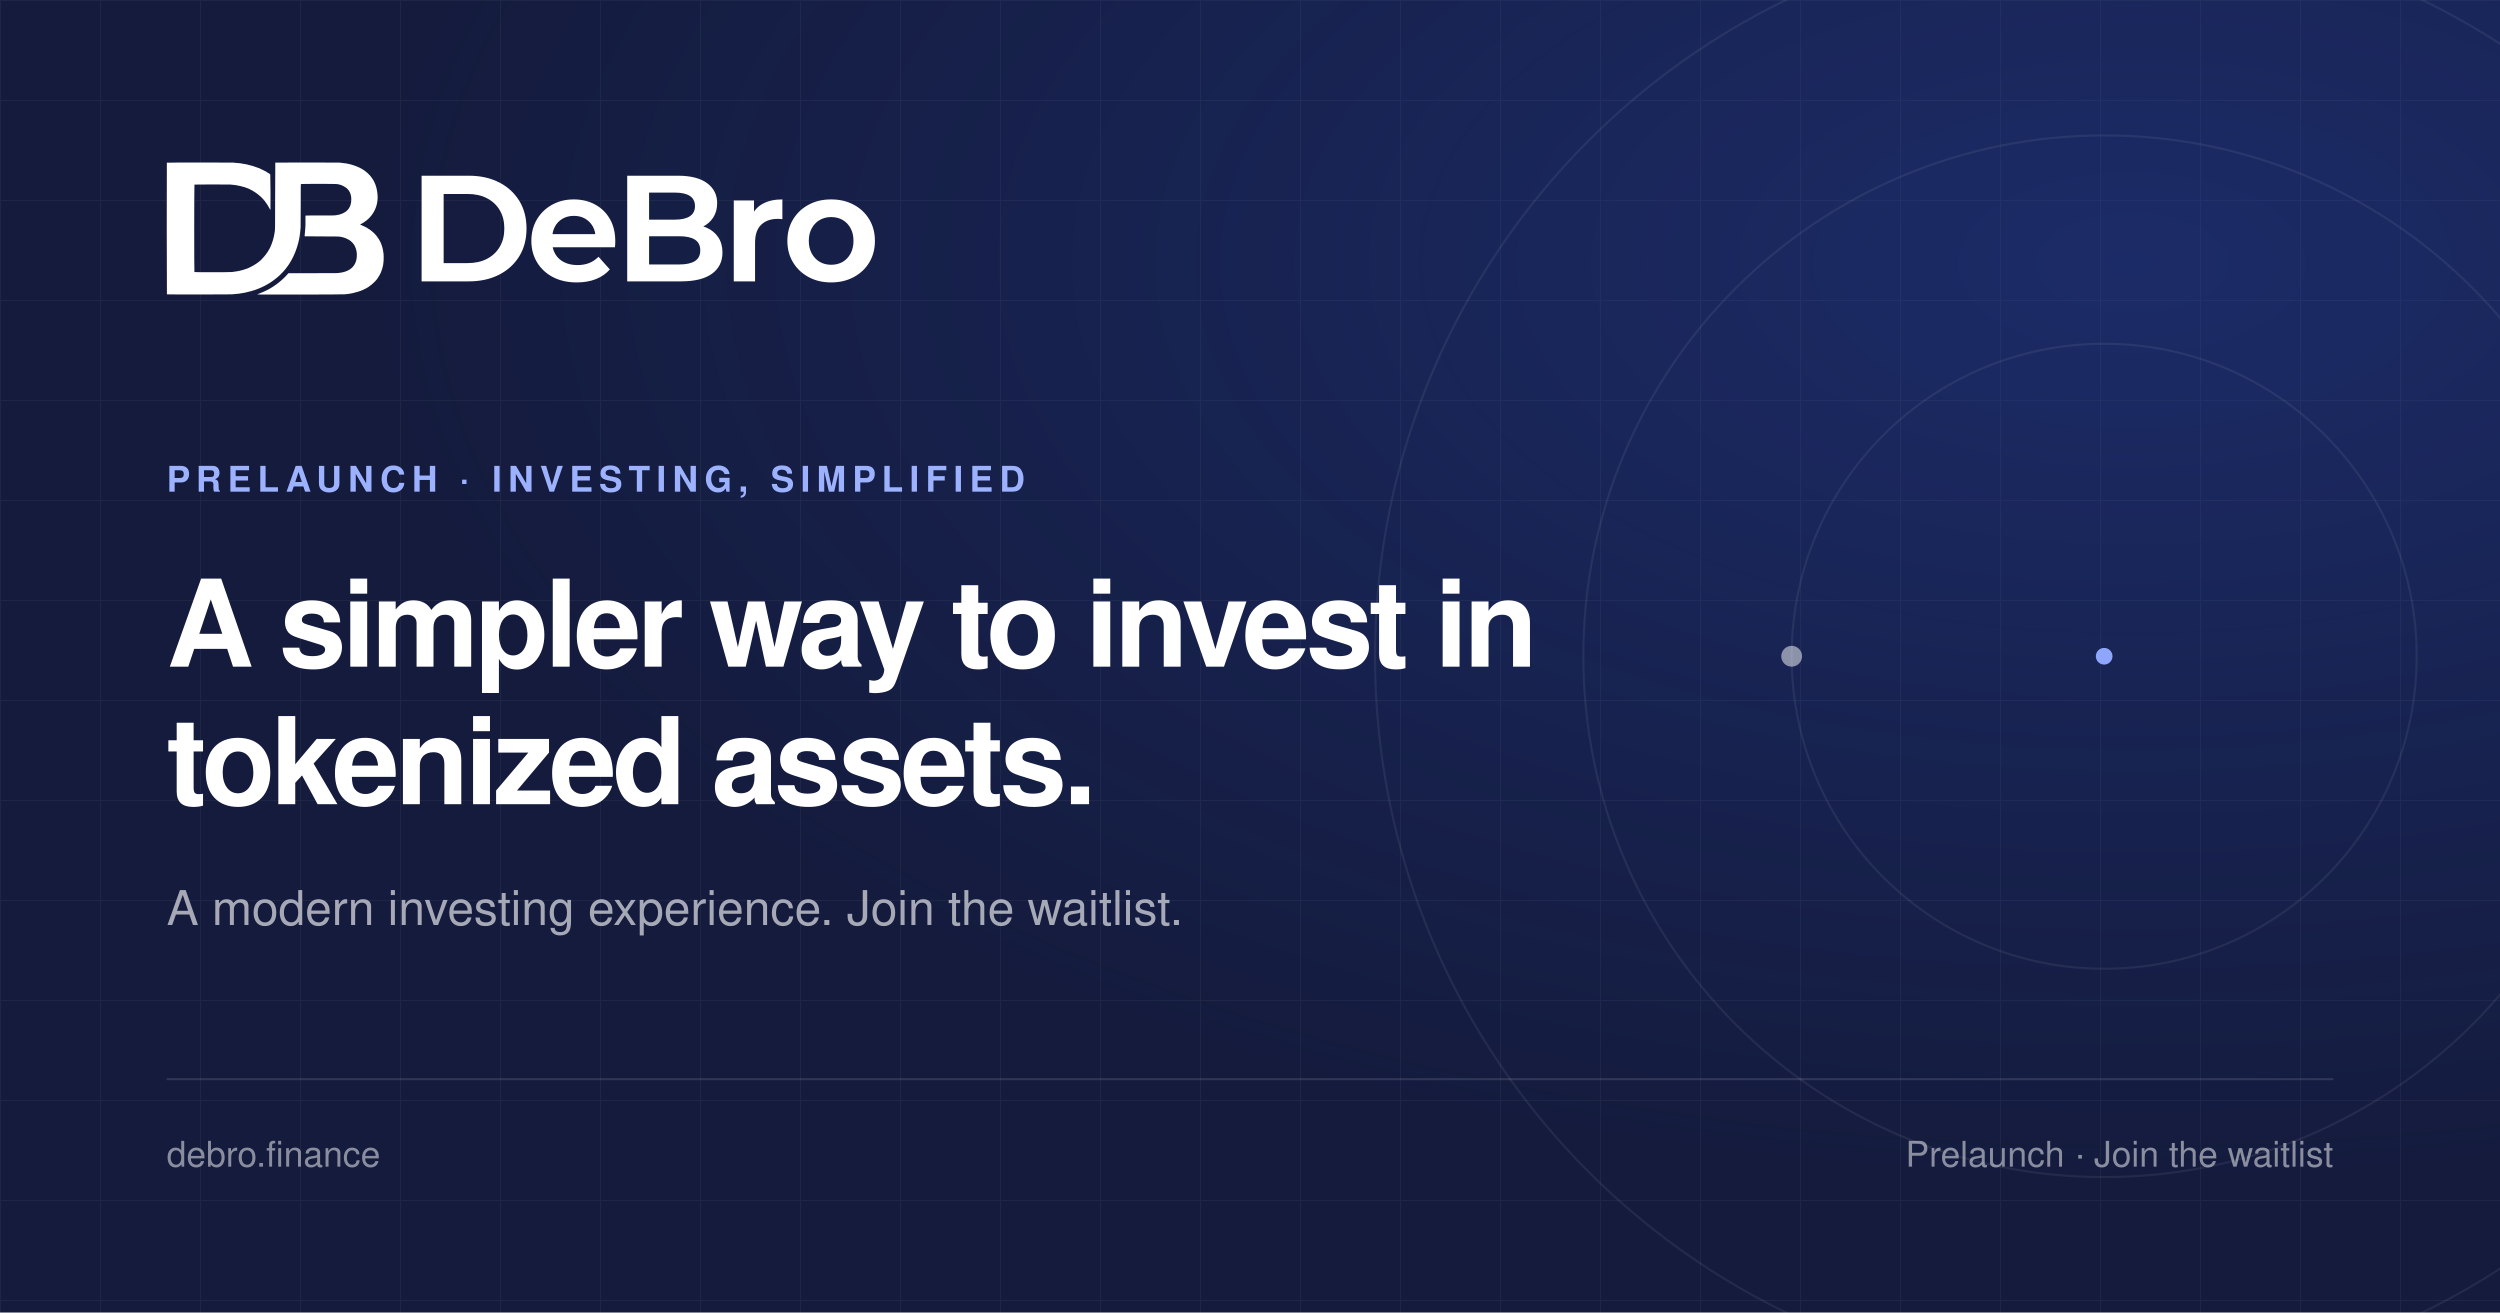
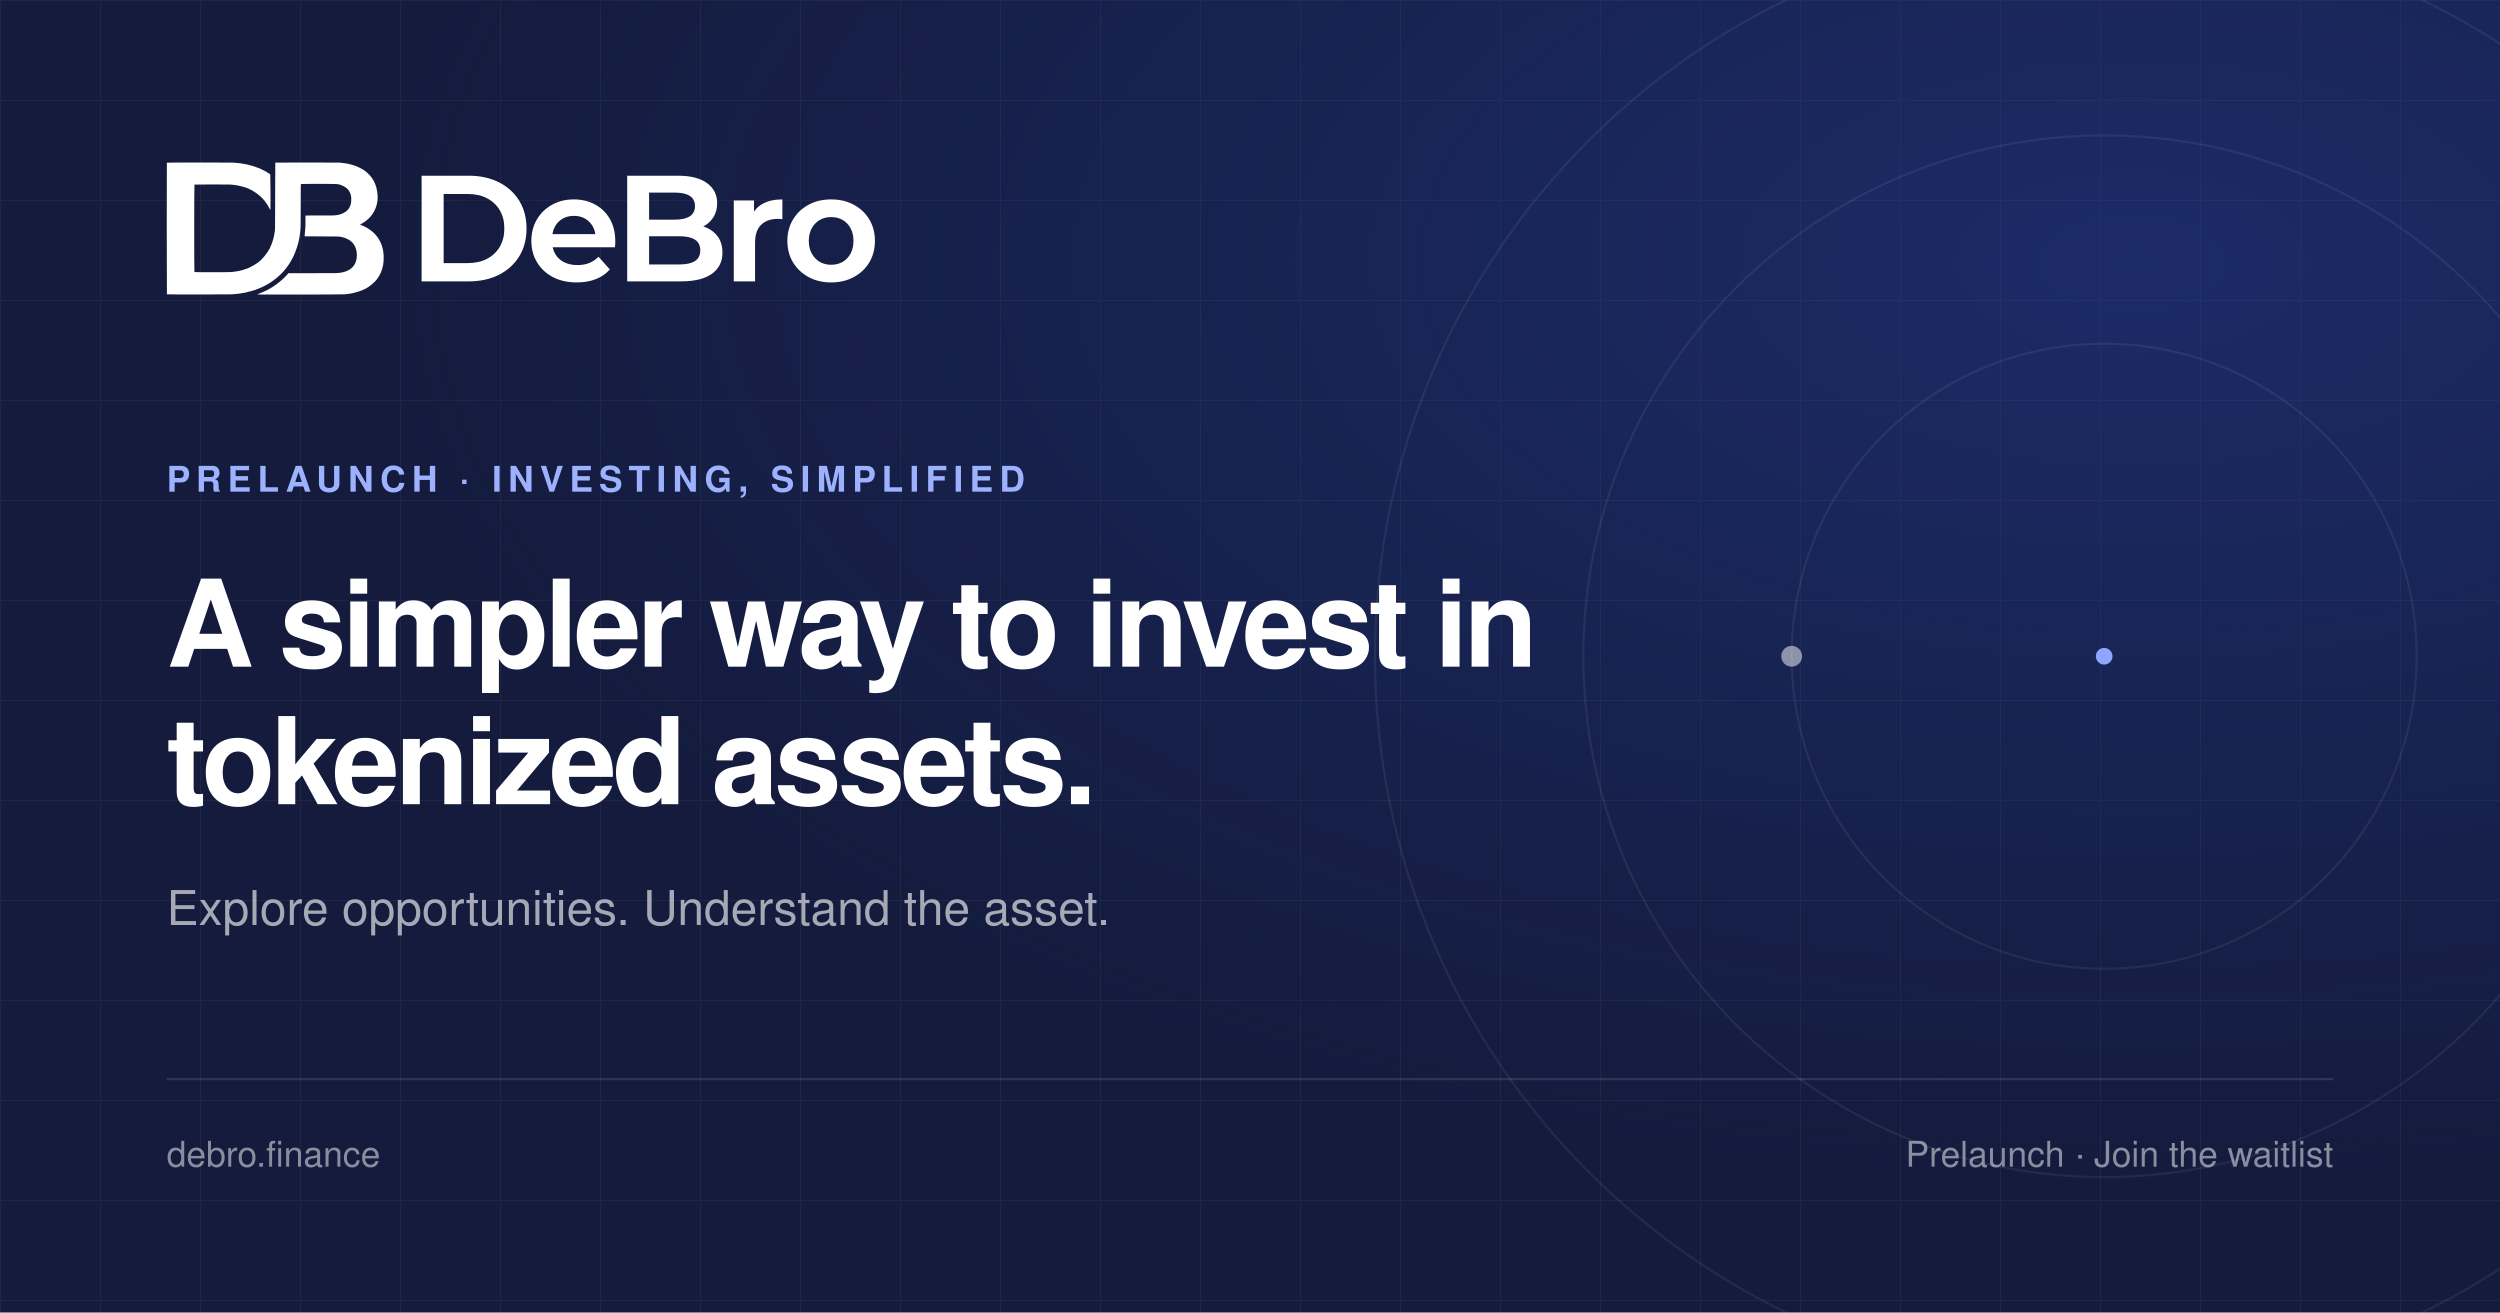
<svg xmlns="http://www.w3.org/2000/svg" width="1200" height="630" viewBox="0 0 1200 630">
  <rect width="1200" height="630" fill="#141B3D" />
  <defs>
    <pattern id="grid" width="48" height="48" patternUnits="userSpaceOnUse">
      <path d="M48 0H0V48" fill="none" stroke="#FFFFFF" stroke-opacity="0.045" />
    </pattern>
    <radialGradient id="glow" cx="0.85" cy="0.2" r="0.7">
      <stop offset="0" stop-color="#2F55D4" stop-opacity="0.28" />
      <stop offset="1" stop-color="#2F55D4" stop-opacity="0" />
    </radialGradient>
  </defs>
  <rect width="1200" height="630" fill="url(#grid)" />
  <rect width="1200" height="630" fill="url(#glow)" />
  <g fill="none" stroke="#FFFFFF" stroke-opacity="0.07">
    <circle cx="1010" cy="315" r="150" />
    <circle cx="1010" cy="315" r="250" />
    <circle cx="1010" cy="315" r="350" />
  </g>
  <circle cx="1010" cy="315" r="4" fill="#8FA6FF" />
  <circle cx="860" cy="315" r="5" fill="#FFFFFF" fill-opacity="0.5" />
  <svg x="80" y="78" width="340" height="63.4" viewBox="0 0 2521.63 470.32">
    <g fill="#FFF">
      <path fill-rule="evenodd" d="M335.06 470.06C328.45 469.98 323 469.88 322.95 469.84C322.6 469.53 323.1 469.1 324.36 468.65C331.01 466.2 336.27 464.06 342.1 461.43C344.15 460.49 346.12 459.61 346.47 459.46C374.61 447.43 405.78 424.81 427.33 400.8C429.31 398.6 431.48 396.2 432.16 395.46L433.4 394.14L516.18 394.14C566.87 394.14 601.27 394.01 604.9 393.83C652.95 391.3 678.07 367.95 676.85 326.95C676.55 317 674.72 309.26 670.21 298.68C666.71 290.48 657.53 280.5 648.63 275.23C642 271.29 631.81 267.2 625.85 266.08C624.98 265.91 622.98 265.48 621.4 265.11C613.38 263.28 617.81 263.4 552.1 263.21C518.92 263.13 491.6 262.93 491.38 262.79C490.92 262.49 490.88 259.86 491.3 256.95C491.56 255.14 492.26 247.36 493.17 236.01C493.91 226.81 494.15 217.23 493.95 203.83C493.77 191.63 493.8 189.84 494.22 189.3C494.7 188.68 495.08 188.66 545.58 188.64C595.82 188.61 596.53 188.6 601.77 187.94C638.61 183.25 658.06 162.81 657.15 129.76C656.62 110.78 649.35 96.68 635.48 87.8C625.4 81.34 618.37 78.74 605.68 76.74C600.27 75.89 478.48 75.9 477.62 76.75C477.12 77.25 477.08 81.96 477.01 152.04C476.96 197.44 476.8 228.45 476.61 231.01C475.8 242.19 474.32 255.6 473.18 262.26C472.11 268.63 471.58 271.54 471.46 271.95C471.38 272.21 471.1 273.68 470.83 275.21C469.72 281.58 466.72 292.78 463.28 303.35C448.91 347.6 424.86 383.58 391.31 411.03C383.45 417.46 369.66 427.46 366.4 429.11C365.66 429.48 363.82 430.53 362.3 431.45C347.12 440.65 332.42 447.48 313.5 454.11C306.6 456.53 297.78 458.89 278.35 463.53C268.35 465.9 248.02 468.49 231.31 469.5C219.41 470.23 1.22 470.18 0.62 469.45C-0.02 468.66 -0.27 1.9 0.37 0.7C0.75 -0.01 223.53 -0.3 236.15 0.4C270.46 2.28 300.31 8.75 330.37 20.85C334.32 22.44 346.15 28.24 349.58 30.28C364.17 38.9 367.73 41.16 368.62 42.36C369.26 43.23 369.9 164.98 369.28 167.5C368.96 168.84 368.2 168.21 366.81 165.45C362.3 156.46 357.31 148.54 349.58 138.05C342.65 128.64 329.98 116.74 318.18 108.54C307.71 101.26 301.63 97.8 290.22 92.59C284.43 89.95 273.97 86.71 262.1 83.88C249.2 80.81 240.96 79.56 226.77 78.53C219.3 77.98 99.4 78.09 98.63 78.64C97.65 79.36 97.52 389.1 98.52 390.1C99.42 391 224.73 390.88 232.4 389.96C247.37 388.19 261 385.68 269.43 383.13C276.33 381.04 280.02 379.84 283.35 378.6C285.4 377.83 288.01 376.86 289.12 376.45C296.68 373.64 316.72 362.3 323.38 357.05C324.43 356.23 326.2 354.89 327.31 354.08C340.77 344.31 358.67 322.15 367.47 304.38C374.77 289.59 382.01 266.15 383.63 251.95C383.75 251 384.03 249.18 384.28 247.89C385.85 239.68 385.82 242.31 385.98 117.2C386.11 31.33 386.25 0.64 386.51 0.38C386.97 -0.09 609.6 -0.06 615.22 0.4C623.67 1.11 634.43 2.44 639.12 3.35C640.41 3.6 643.01 4.1 644.9 4.45C651.23 5.63 657.1 7.24 667.1 10.53C680.48 14.94 694.52 21.85 704.12 28.78C733.2 49.74 748.31 78.19 750.71 116.48C753.45 160.29 730.66 199.49 690.93 219.3C687.92 220.8 688.15 221.14 693.65 223.35C699.27 225.6 709.81 230.66 713.26 232.76C733.95 245.35 745.5 256.69 756.72 275.48C762.7 285.46 768.13 300.61 770.16 312.89C771.96 323.8 772.2 326.04 772.42 334.76C773.01 356.9 770.06 373.64 762.32 392.1C760.66 396.08 754.97 406.2 751.62 411.18C741.27 426.5 721.85 442.89 704.75 450.73C702.26 451.86 699.37 453.23 698.35 453.74C691.62 457.11 672.67 463.13 662.25 465.19C651.58 467.3 648.56 467.78 639.65 468.69C637.28 468.93 635.22 469.19 635.08 469.28C633.86 470.04 381.02 470.7 335.06 470.06Z" />
      <path d="M907.49 423.29V47.03H1075.2Q1136.47 47.03 1182.7 70.41Q1228.92 93.8 1254.99 135.99Q1281.06 178.18 1281.06 235.16Q1281.06 292.14 1254.99 334.33Q1228.92 376.53 1182.7 399.91Q1136.47 423.29 1075.2 423.29ZM985.97 358.25H1070.9Q1111.21 358.25 1140.5 342.93Q1169.8 327.61 1185.92 299.93Q1202.05 272.25 1202.05 235.16Q1202.05 197.53 1185.92 170.12Q1169.8 142.71 1140.5 127.39Q1111.21 112.07 1070.9 112.07H985.97ZM1460.05 427.05Q1411.14 427.05 1374.86 407.97Q1338.58 388.89 1318.42 355.29Q1298.26 321.7 1298.26 279.24Q1298.26 236.24 1317.88 202.91Q1337.5 169.58 1371.9 150.5Q1406.3 131.42 1449.3 131.42Q1491.77 131.42 1525.36 149.7Q1558.95 167.97 1578.04 201.3Q1597.12 234.62 1597.12 280.85Q1597.12 285.15 1596.85 291.06Q1596.58 296.97 1596.04 301.81H1359V255.05H1556.27L1526.7 269.56Q1527.24 245.91 1517.3 228.17Q1507.35 210.43 1490.15 200.22Q1472.95 190.01 1449.84 190.01Q1426.73 190.01 1409.26 200.22Q1391.79 210.43 1382.11 228.44Q1372.44 246.45 1372.44 270.64V282.46Q1372.44 307.19 1383.46 326Q1394.48 344.81 1414.9 355.02Q1435.33 365.24 1462.2 365.24Q1485.85 365.24 1504.13 357.98Q1522.4 350.72 1537.45 335.67L1577.77 380.83Q1557.88 403.4 1528.05 415.23Q1498.22 427.05 1460.05 427.05ZM1639.58 423.29V47.03H1819.65Q1888.45 47.03 1924.19 73.64Q1959.94 100.25 1959.94 144.86Q1959.94 174.42 1945.69 196.19Q1931.45 217.96 1907.26 229.52Q1883.07 241.07 1852.43 241.07L1862.65 220.65Q1896.51 220.65 1922.58 232.2Q1948.65 243.76 1963.7 266.07Q1978.75 288.37 1978.75 320.62Q1978.75 369 1941.39 396.14Q1904.03 423.29 1830.4 423.29ZM1717.52 363.09H1825.02Q1861.57 363.09 1880.65 350.99Q1899.73 338.9 1899.73 313.1Q1899.73 286.76 1880.65 274.67Q1861.57 262.57 1825.02 262.57H1711.61V203.45H1809.97Q1844.37 203.45 1862.65 191.35Q1880.92 179.26 1880.92 155.61Q1880.92 130.88 1862.65 119.06Q1844.37 107.23 1809.97 107.23H1717.52ZM2019.06 423.29V135.18H2091.09V215.81L2081.95 192.16Q2094.31 162.06 2122.53 146.74Q2150.75 131.42 2192.14 131.42V201.83Q2186.76 201.3 2183 201.03Q2179.24 200.76 2174.94 200.76Q2138.39 200.76 2116.62 221.72Q2094.85 242.69 2094.85 285.69V423.29ZM2365.76 427.05Q2320.6 427.05 2285.4 407.97Q2250.19 388.89 2230.03 355.56Q2209.88 322.24 2209.88 279.24Q2209.88 235.7 2230.3 202.37Q2250.73 169.05 2285.67 150.23Q2320.6 131.42 2365.76 131.42Q2410.91 131.42 2446.11 150.23Q2481.32 169.05 2501.48 202.37Q2521.63 235.7 2521.63 279.24Q2521.63 322.24 2501.74 355.56Q2481.86 388.89 2446.38 407.97Q2410.91 427.05 2365.76 427.05ZM2365.76 364.16Q2388.87 364.16 2406.61 353.95Q2424.34 343.74 2434.82 324.39Q2445.31 305.04 2445.31 279.24Q2445.31 252.9 2434.82 233.82Q2424.34 214.73 2406.61 204.52Q2388.87 194.31 2365.76 194.31Q2343.18 194.31 2325.44 204.52Q2307.7 214.73 2296.95 233.82Q2286.2 252.9 2286.2 279.24Q2286.2 305.04 2296.95 324.39Q2307.7 343.74 2325.44 353.95Q2343.18 364.16 2365.76 364.16Z" />
    </g>
  </svg>
  <text x="80" y="236" fill="#9DB2FF" font-family="Helvetica Neue, Helvetica, Arial, sans-serif" font-size="17" font-weight="600" letter-spacing="3">PRELAUNCH · INVESTING, SIMPLIFIED</text>
  <text x="80" y="320" fill="#FFFFFF" font-family="Helvetica Neue, Helvetica, Arial, sans-serif" font-size="58" font-weight="600" letter-spacing="-2">A simpler way to invest in</text>
  <text x="80" y="386" fill="#FFFFFF" font-family="Helvetica Neue, Helvetica, Arial, sans-serif" font-size="58" font-weight="600" letter-spacing="-2">tokenized assets.</text>
-   <text x="80" y="444" fill="#FFFFFF" fill-opacity="0.62" font-family="Helvetica Neue, Helvetica, Arial, sans-serif" font-size="23" font-weight="400">A modern investing experience. Join the waitlist.</text>
+   <text x="80" y="444" fill="#FFFFFF" fill-opacity="0.62" font-family="Helvetica Neue, Helvetica, Arial, sans-serif" font-size="23" font-weight="400">Explore opportunities. Understand the asset.</text>
  <path d="M80 518H1120" stroke="#FFFFFF" stroke-opacity="0.12" />
  <text x="80" y="560" fill="#FFFFFF" fill-opacity="0.5" font-family="Helvetica Neue, Helvetica, Arial, sans-serif" font-size="17">debro.finance</text>
  <text x="1120" y="560" fill="#FFFFFF" fill-opacity="0.5" text-anchor="end" font-family="Helvetica Neue, Helvetica, Arial, sans-serif" font-size="17">Prelaunch · Join the waitlist</text>
</svg>
